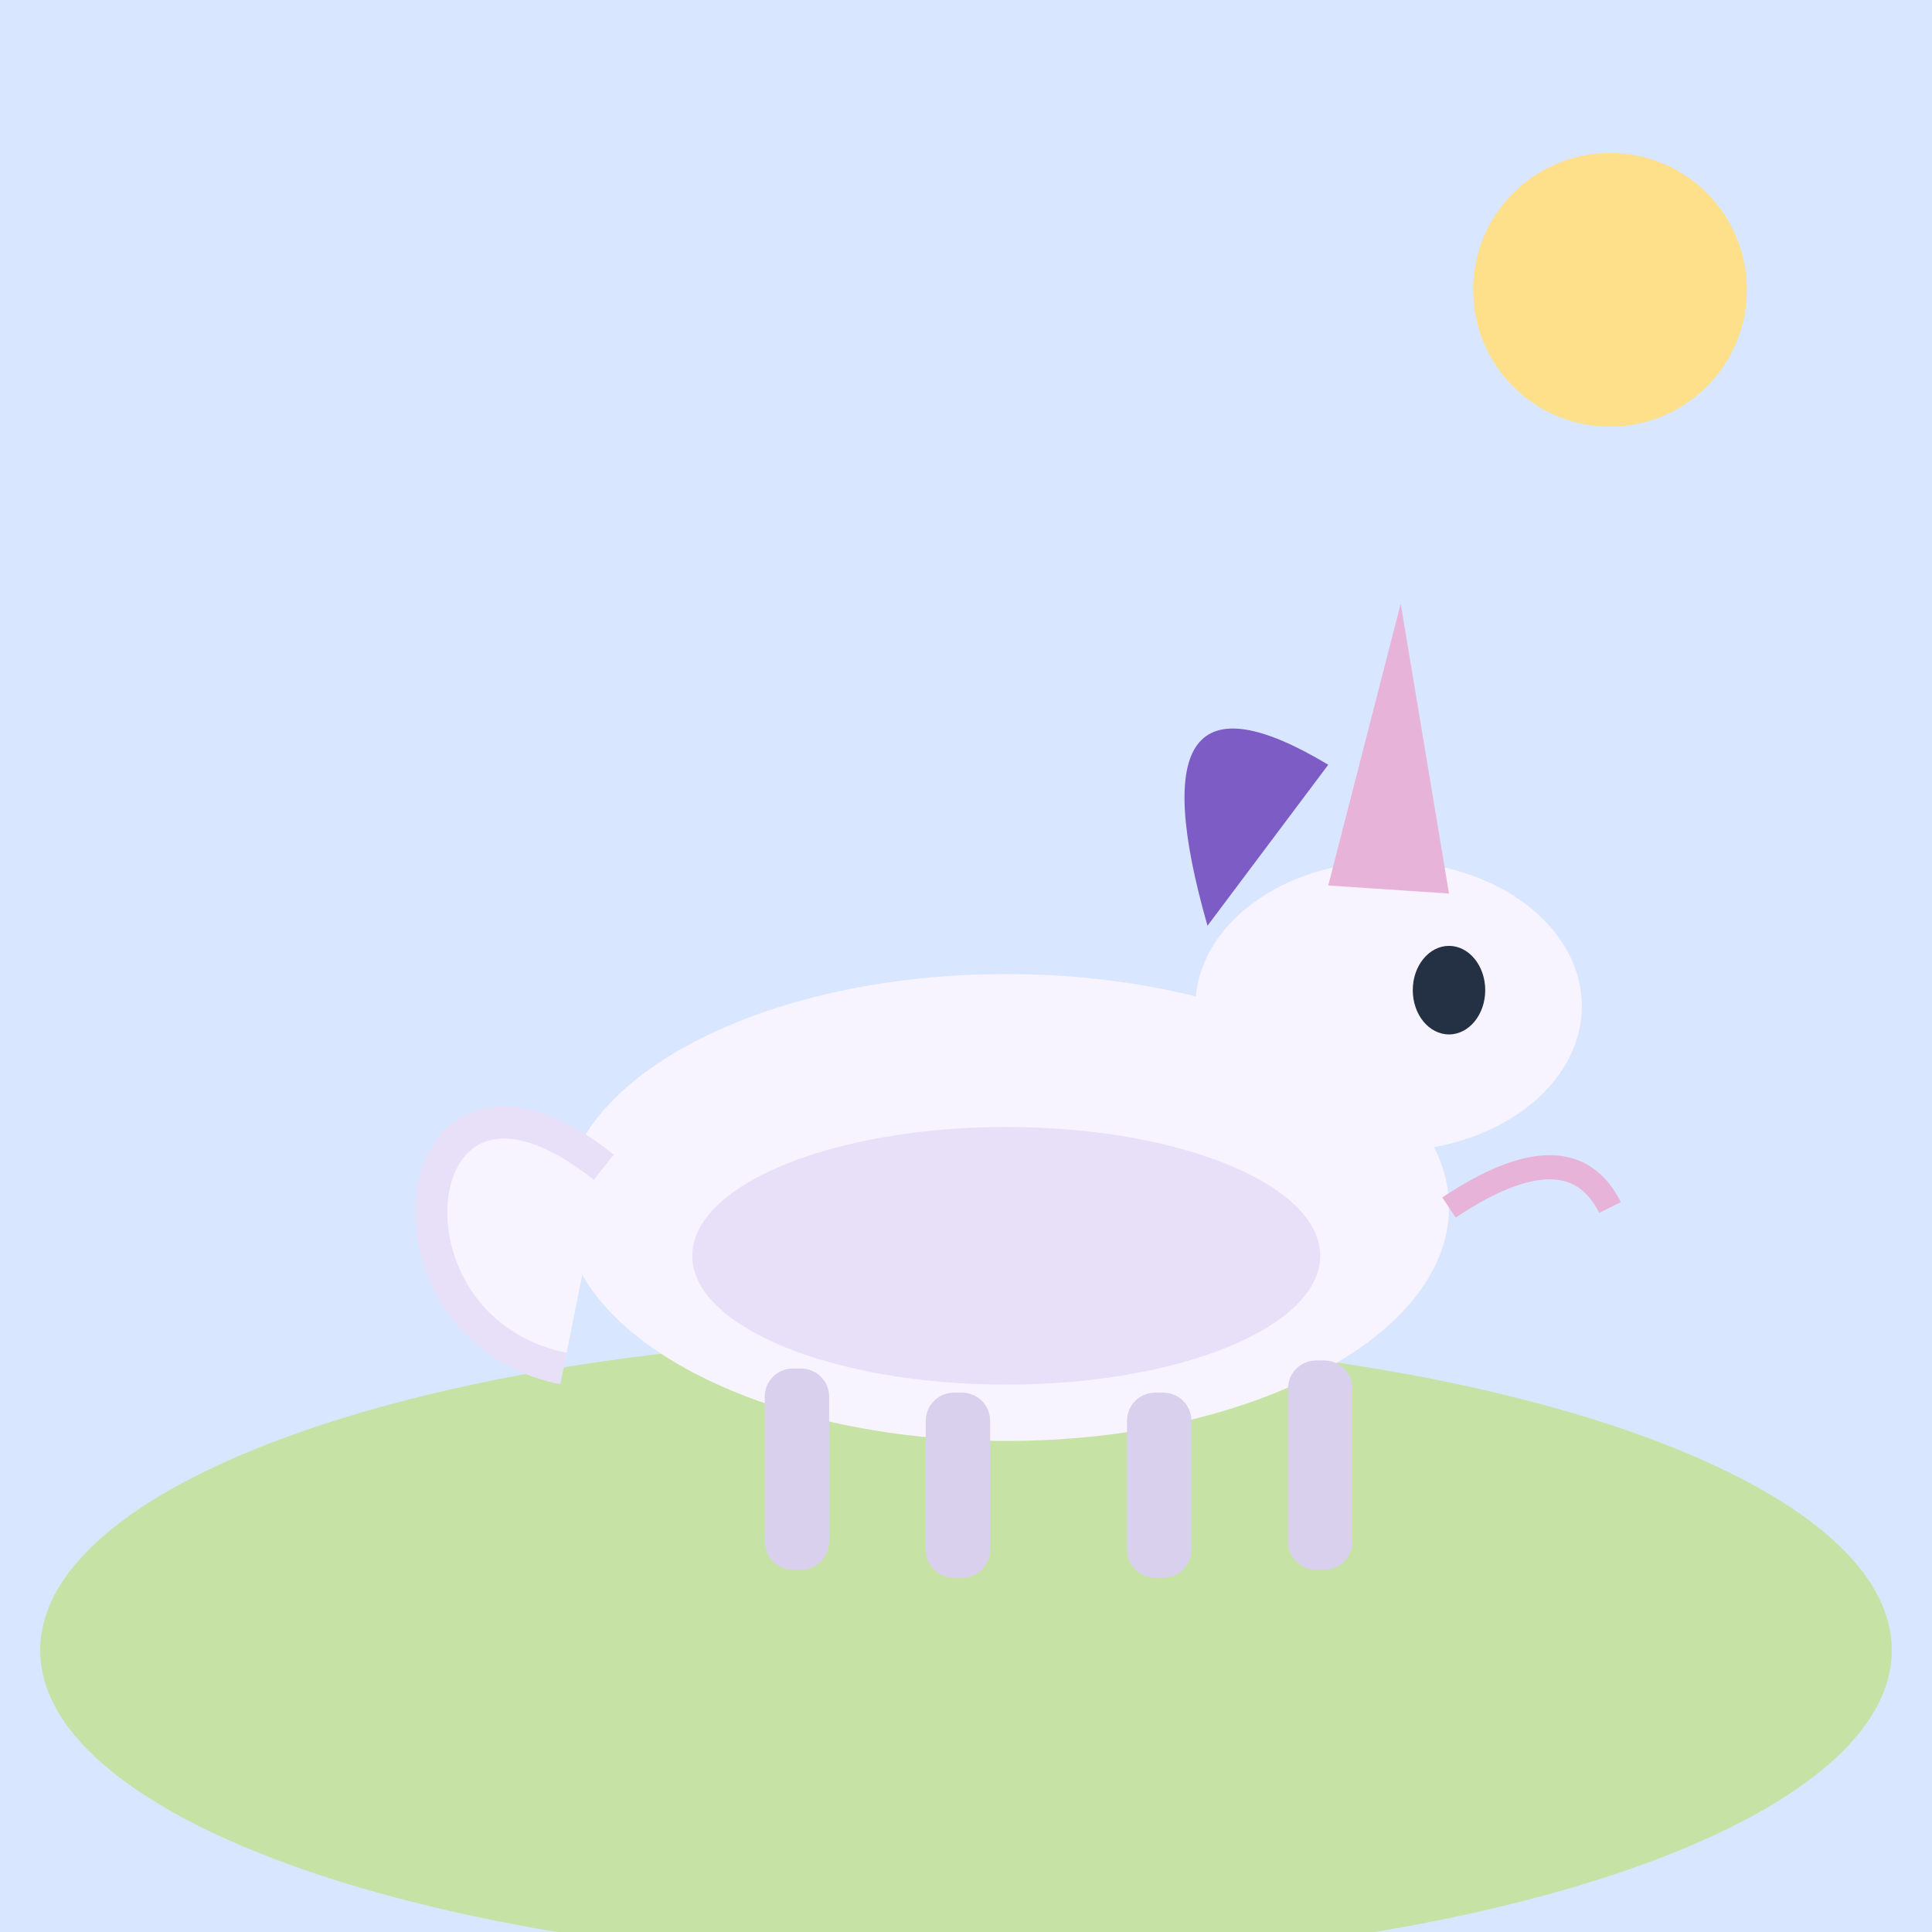
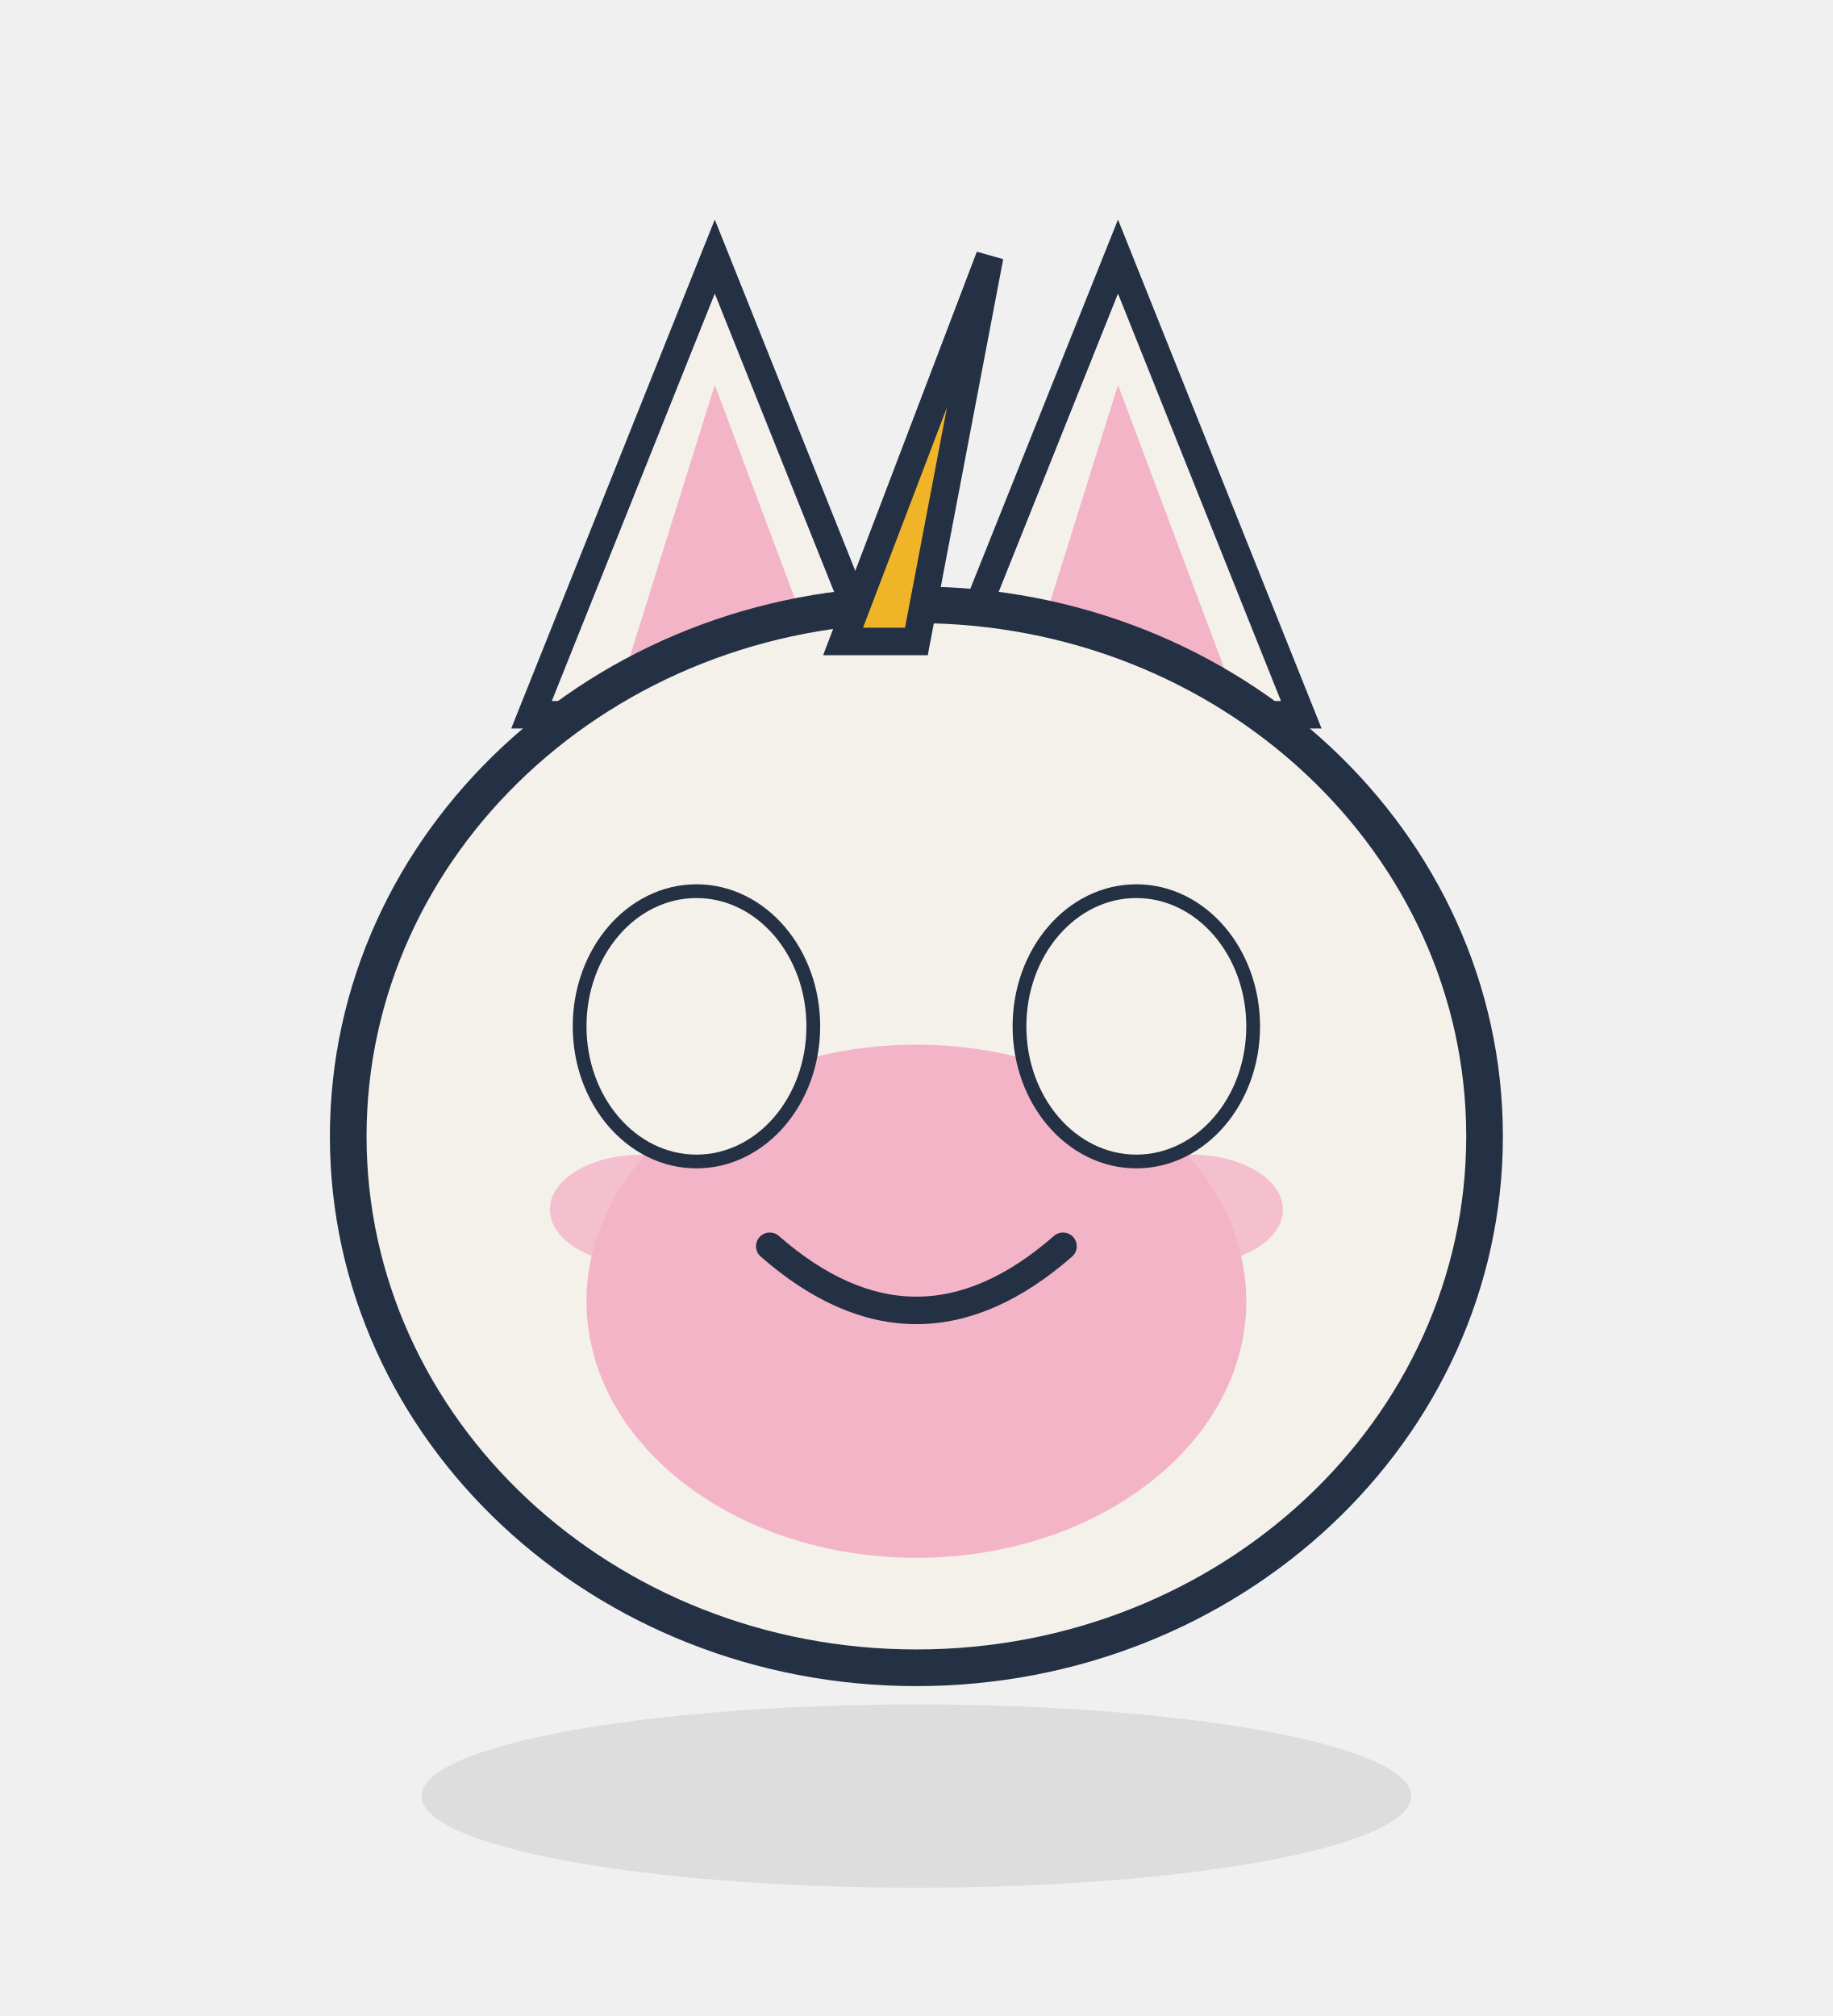
- <svg xmlns="http://www.w3.org/2000/svg" viewBox="0 0 480 480" role="img">
-   <rect width="480" height="480" fill="#d9e6ff" />
-   <circle cx="400" cy="72" r="34" fill="#ffe08a" />
-   <ellipse cx="240" cy="410" rx="230" ry="78" fill="#c6e2a5" />
-   <ellipse cx="250" cy="300" rx="110" ry="58" fill="#f7f4ff" />
-   <ellipse cx="250" cy="312" rx="78" ry="32" fill="#e7e0f8" />
-   <path d="M150 290 C100 250 90 330 140 340" fill="#f7f4ff" stroke="#e7e0f8" stroke-width="8" />
-   <ellipse cx="345" cy="250" rx="48" ry="36" fill="#f7f4ff" />
-   <path d="M330 220 L348 150 L360 222" fill="#e7b3d8" />
-   <path d="M300 230 Q280 160 330 190" fill="#7d5cc6" />
-   <ellipse cx="360" cy="246" rx="9" ry="11" fill="#243044" />
-   <rect x="190" y="340" width="16" height="50" rx="7" fill="#d9d0ee" />
-   <rect x="230" y="346" width="16" height="46" rx="7" fill="#d9d0ee" />
-   <rect x="280" y="346" width="16" height="46" rx="7" fill="#d9d0ee" />
-   <rect x="320" y="338" width="16" height="52" rx="7" fill="#d9d0ee" />
-   <path d="M360 300 Q390 280 400 300" fill="none" stroke="#e7b3d8" stroke-width="6" />
+ <svg xmlns="http://www.w3.org/2000/svg" viewBox="0 0 200 220" role="img">
+   <style>.hop{transform-box:fill-box;transform-origin:50% 88%;animation:hop 1.7s ease-in-out 0.96s infinite;}.lid{transform-box:fill-box;transform-origin:center;animation:blink 3.5s ease-in-out 1.16s infinite;}@keyframes hop{0%,100%{transform:translateY(0)}50%{transform:translateY(-11px)}}@keyframes blink{0%,86%,100%{transform:scaleY(0.05)}93%{transform:scaleY(1)}}@media (prefers-reduced-motion:reduce){.hop,.lid{animation:none}.lid{opacity:0}}</style>
+   <g class="hop">
+     <ellipse cx="100" cy="196" rx="54" ry="10" fill="#000" opacity="0.08" />
+     <path d="M58 78 L78 28 L98 78 Z" fill="#f4f1ea" stroke="#243044" stroke-width="3" />
+     <path d="M102 78 L122 28 L142 78 Z" fill="#f4f1ea" stroke="#243044" stroke-width="3" />
+     <path d="M68 74 L78 42 L90 74 Z" fill="#f4b4c8" />
+     <path d="M112 74 L122 42 L134 74 Z" fill="#f4b4c8" />
+     <ellipse cx="100" cy="124" rx="62" ry="58" fill="#f4f1ea" stroke="#243044" stroke-width="4" />
+     <ellipse cx="100" cy="142" rx="36" ry="28" fill="#f4b4c8" />
+     <ellipse cx="70" cy="132" rx="10" ry="6" fill="#f4b4c8" opacity="0.8" />
+     <ellipse cx="130" cy="132" rx="10" ry="6" fill="#f4b4c8" opacity="0.8" />
+     <ellipse cx="76" cy="112" rx="12" ry="14" fill="#fff" stroke="#243044" stroke-width="3" />
+     <circle cx="77" cy="113" r="5.5" fill="#243044" />
+     <circle cx="79" cy="110" r="2" fill="#fff" />
+     <ellipse class="lid" cx="76" cy="112" rx="12" ry="14" fill="#f4f1ea" />
+     <ellipse cx="124" cy="112" rx="12" ry="14" fill="#fff" stroke="#243044" stroke-width="3" />
+     <circle cx="125" cy="113" r="5.5" fill="#243044" />
+     <circle cx="127" cy="110" r="2" fill="#fff" />
+     <ellipse class="lid" cx="124" cy="112" rx="12" ry="14" fill="#f4f1ea" />
+     <path d="M84 136 Q100 150 116 136" fill="none" stroke="#243044" stroke-width="3" stroke-linecap="round" />
+     <path d="M100 70 L108 28 L92 70 Z" fill="#f0b429" stroke="#243044" stroke-width="3" />
+   </g>
</svg>
